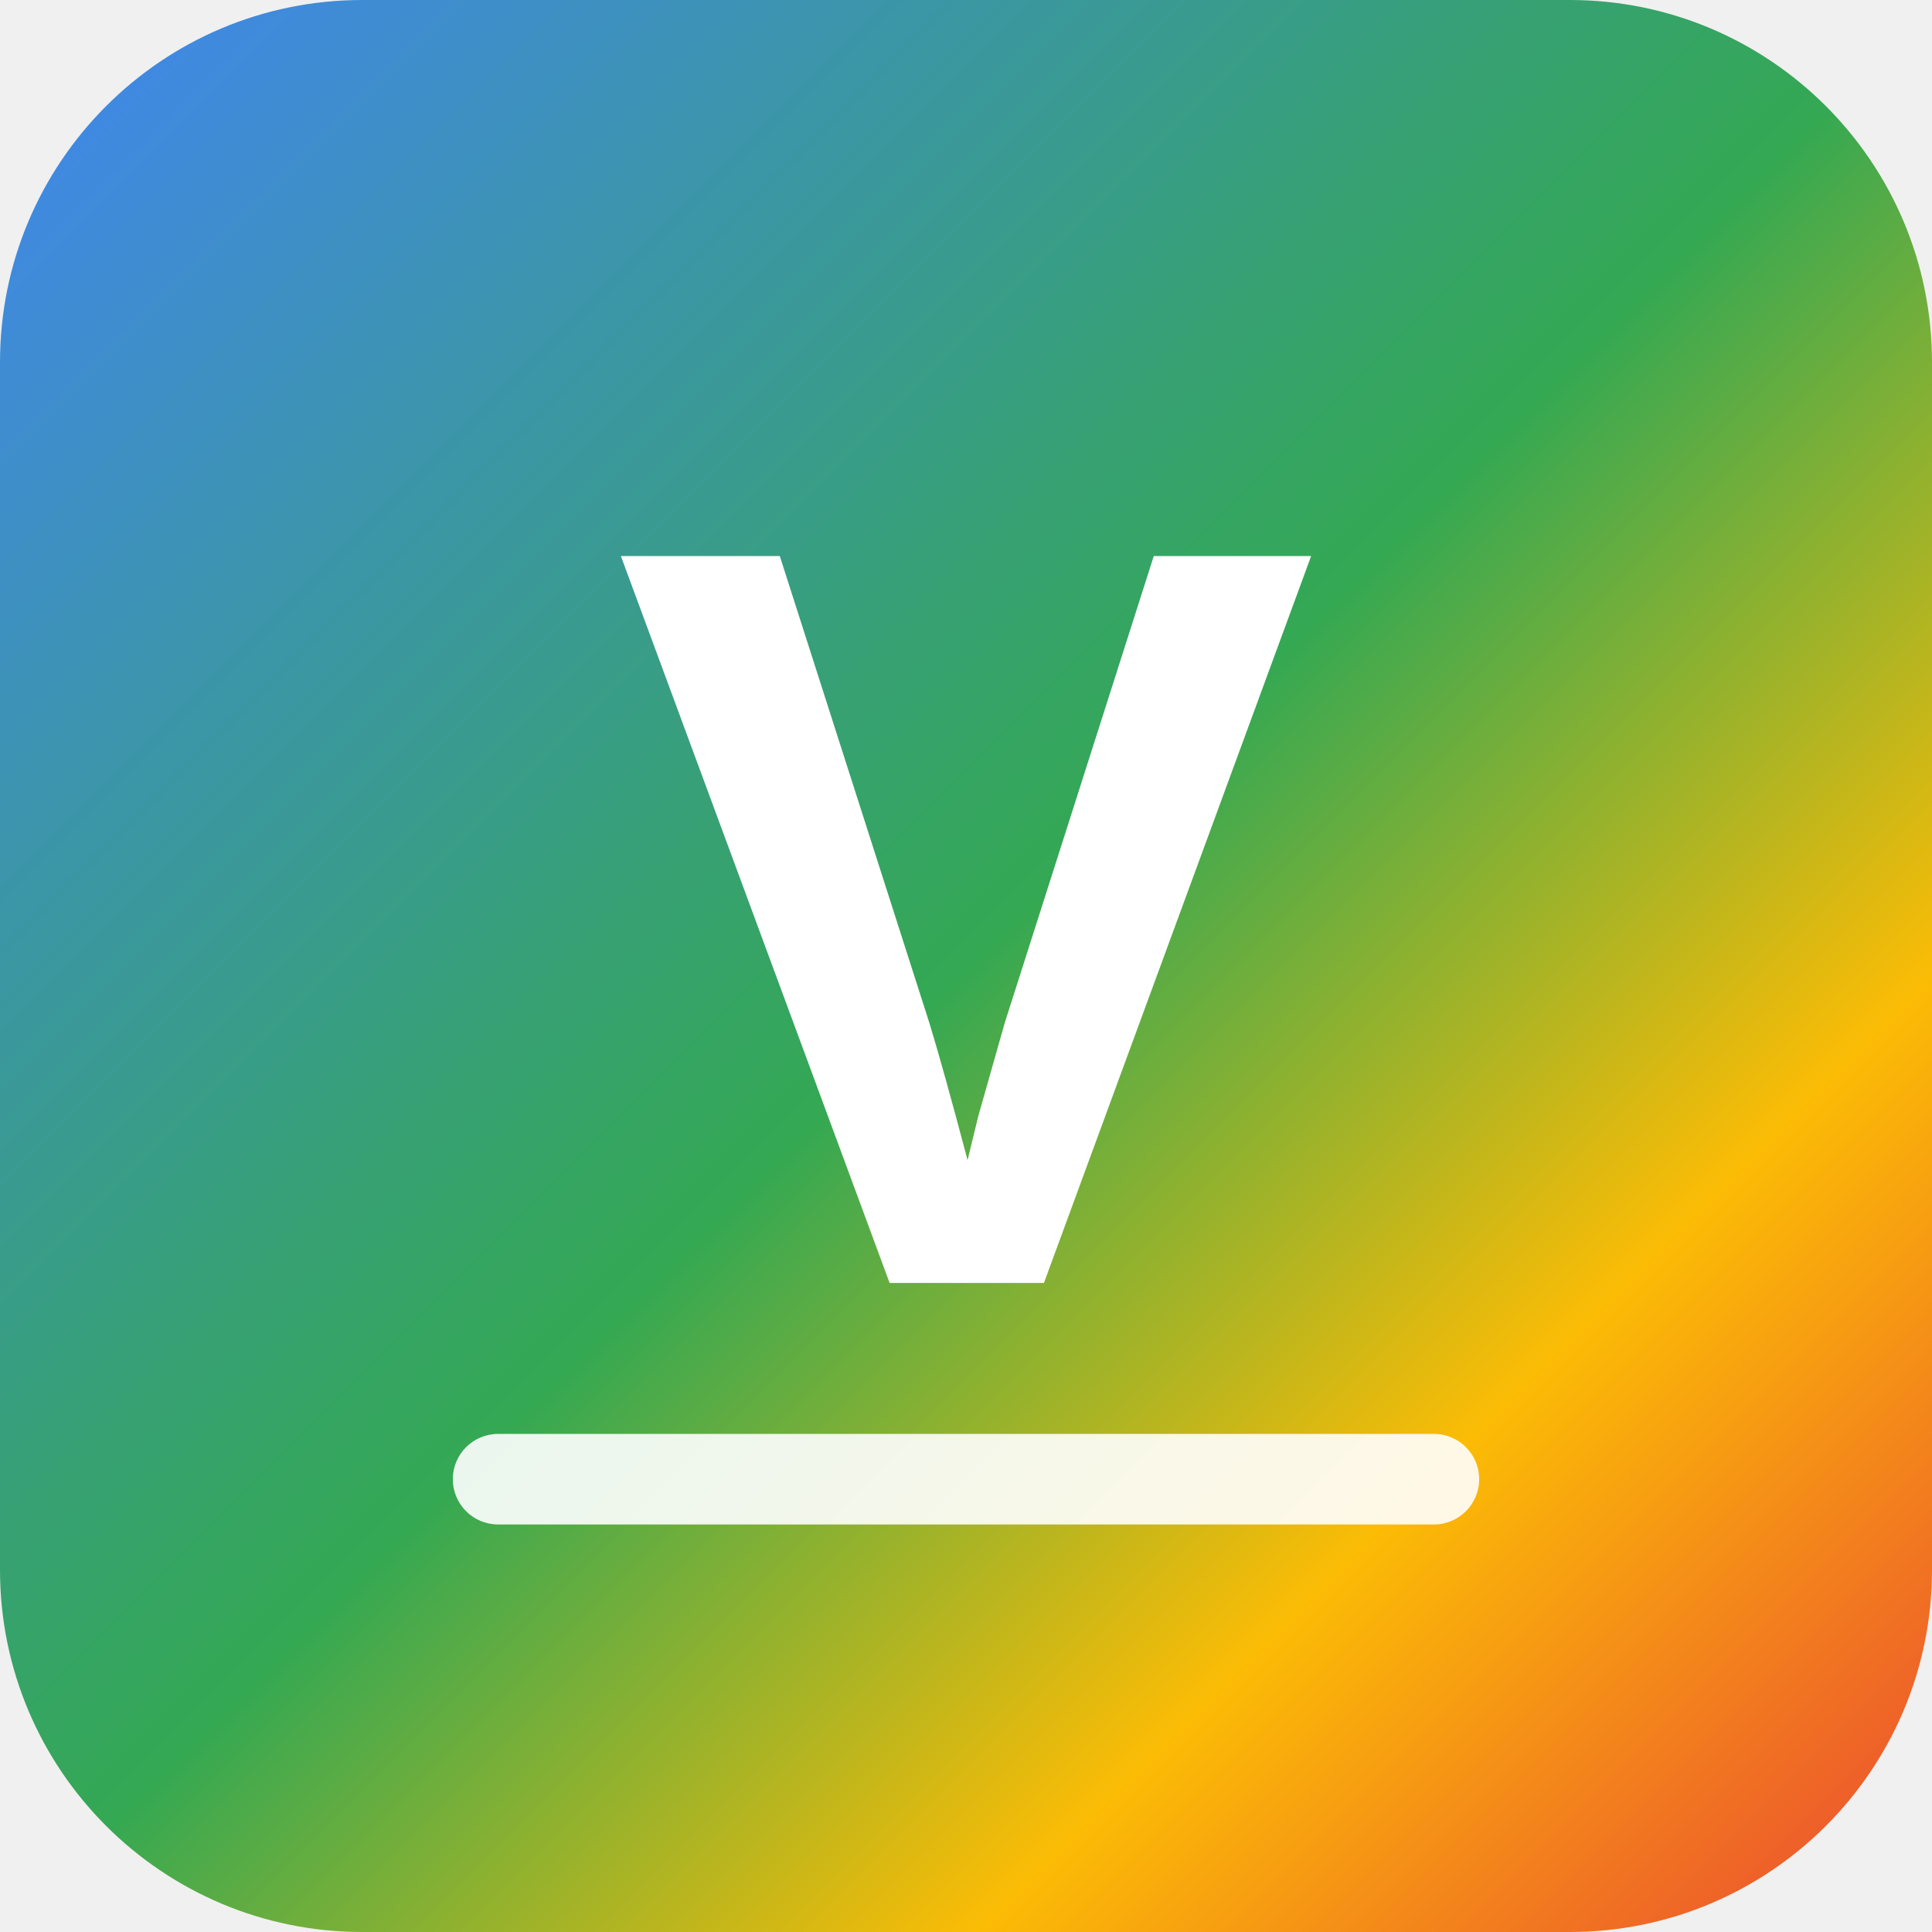
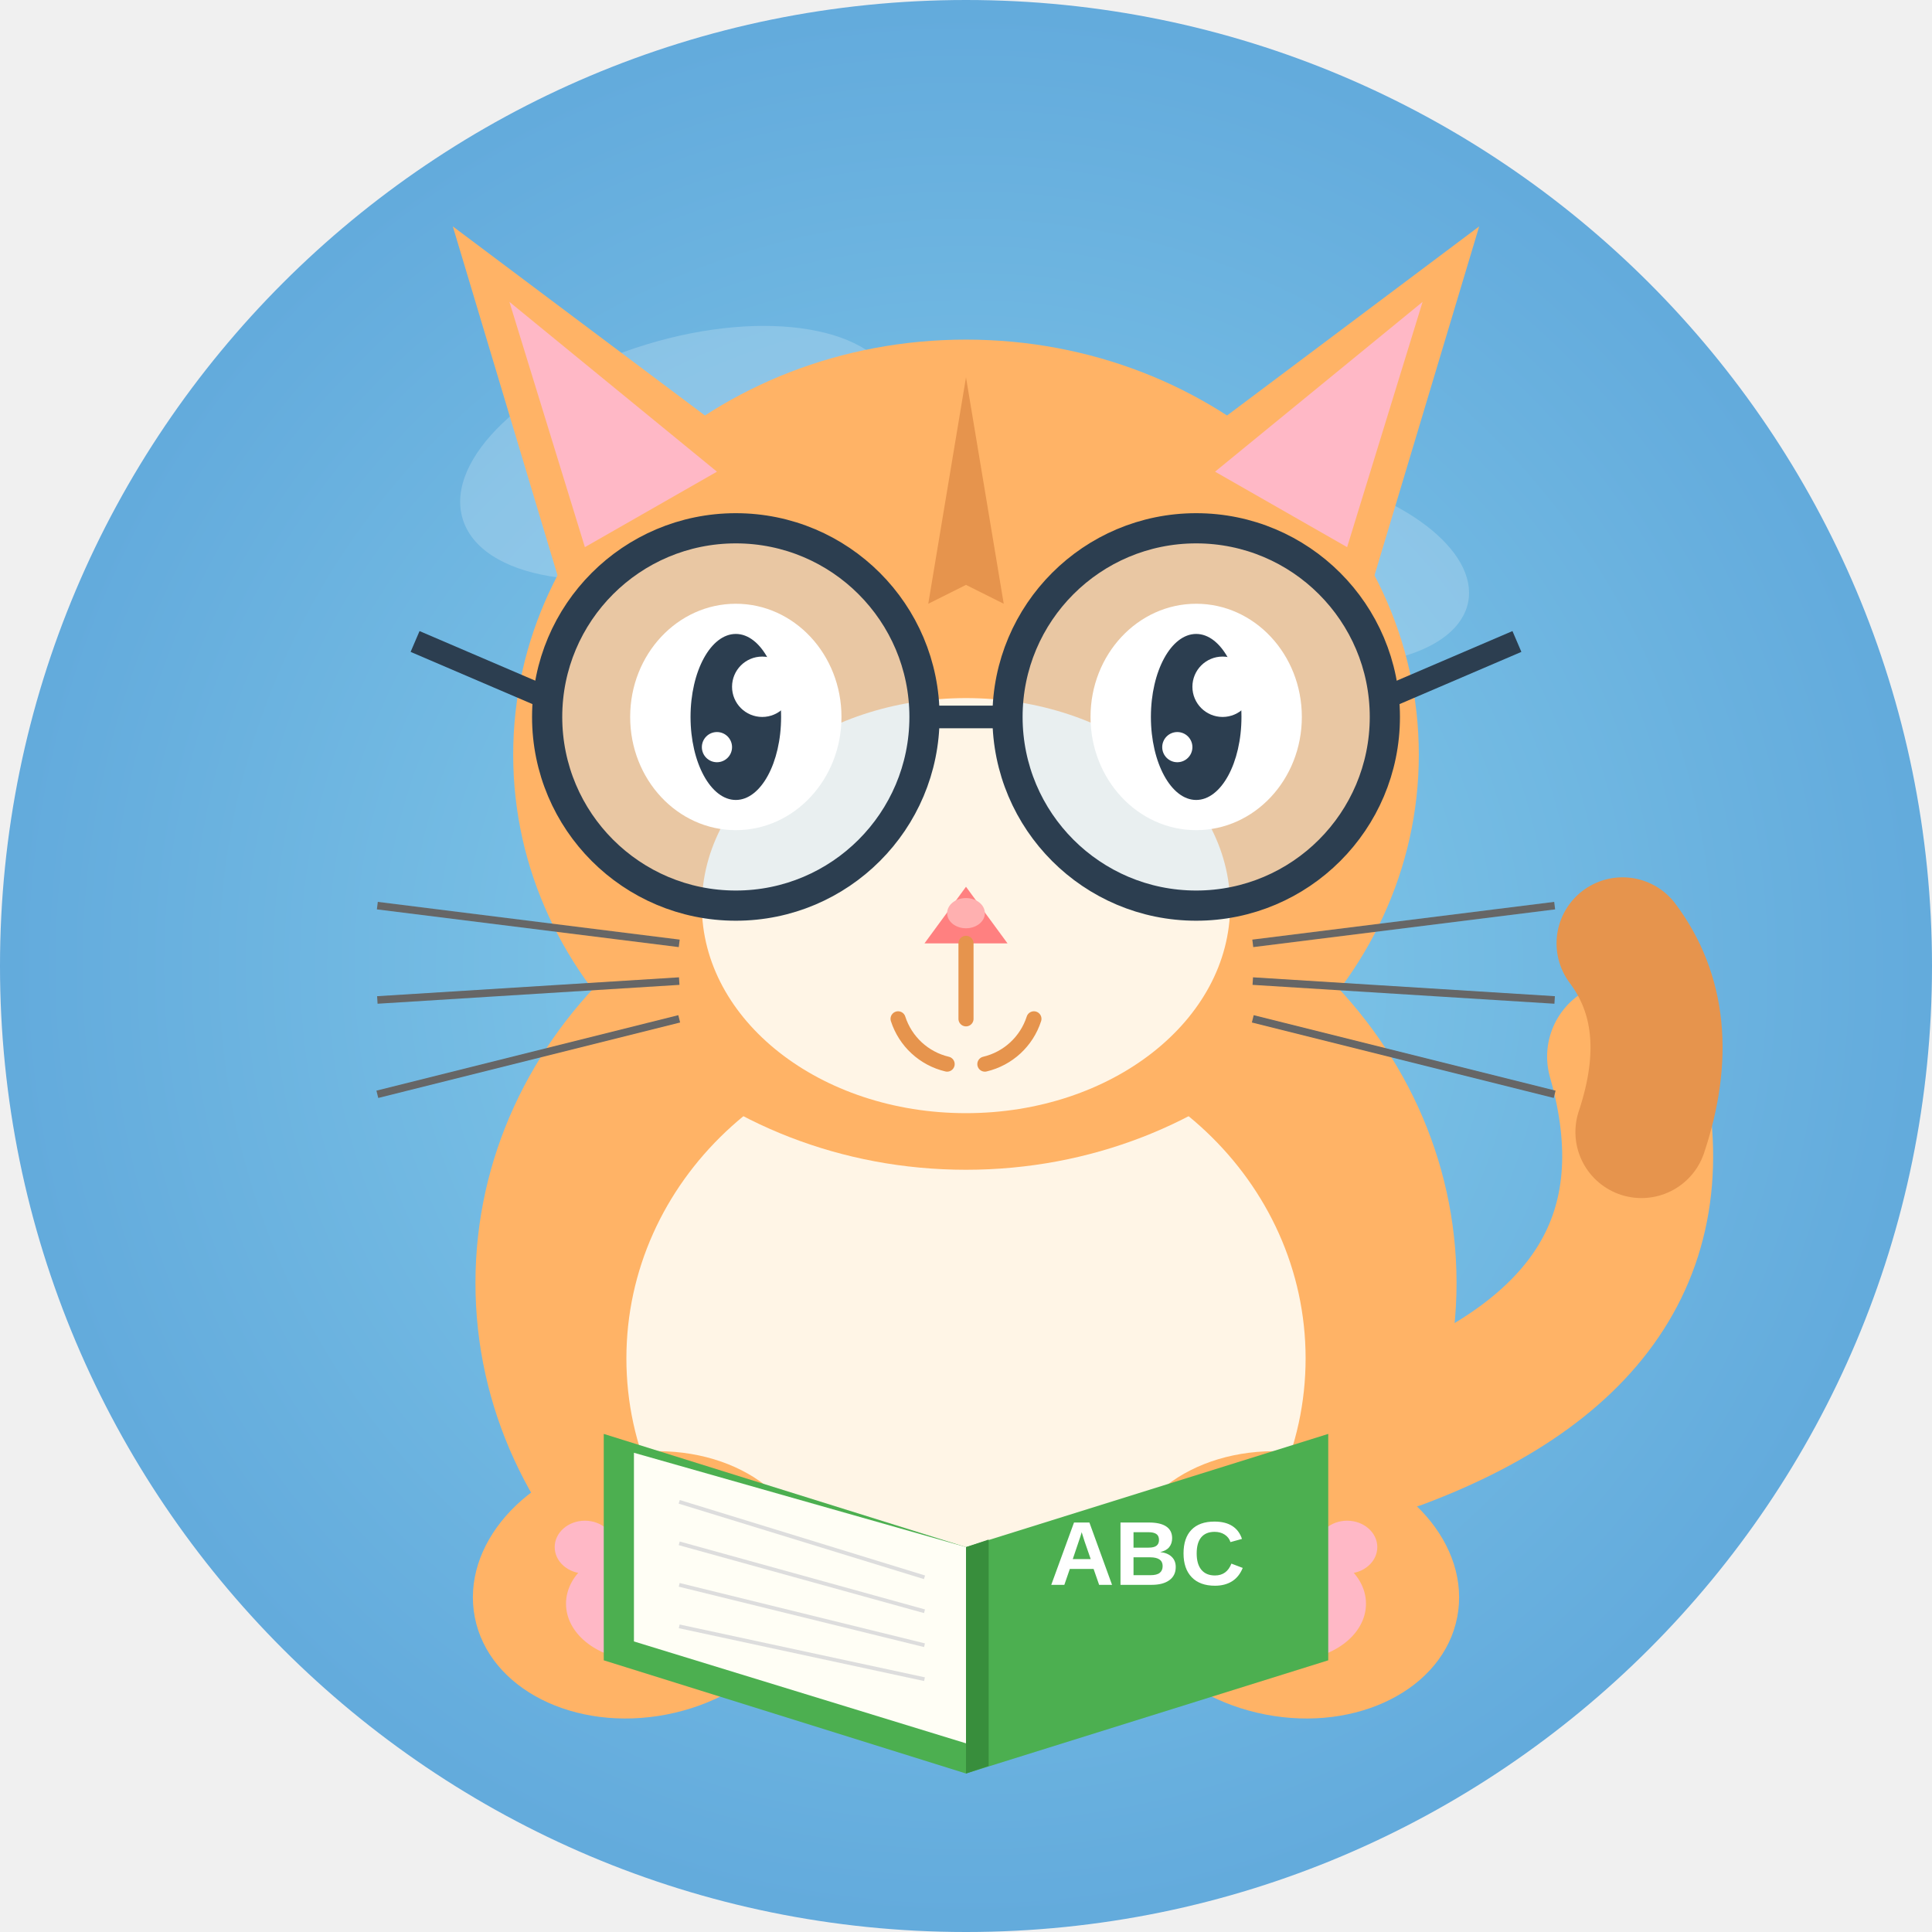
<svg xmlns="http://www.w3.org/2000/svg" viewBox="0 0 512 512">
  <defs>
-     <linearGradient id="grad1" x1="0%" y1="0%" x2="100%" y2="100%">
-       <stop offset="0%" style="stop-color:#4285f4;stop-opacity:1" />
-       <stop offset="50%" style="stop-color:#34a853;stop-opacity:1" />
-       <stop offset="75%" style="stop-color:#fbbc05;stop-opacity:1" />
-       <stop offset="100%" style="stop-color:#ea4335;stop-opacity:1" />
-     </linearGradient>
+     <radialGradient id="skyGrad" cx="50%" cy="50%" r="60%">
+       <stop offset="0%" style="stop-color:#87CEEB" />
+       <stop offset="100%" style="stop-color:#5BA3D9" />
+     </radialGradient>
  </defs>
-   <rect width="512" height="512" rx="96" fill="url(#grad1)" />
-   <text x="256" y="340" font-family="Arial, sans-serif" font-size="280" font-weight="bold" fill="white" text-anchor="middle">V</text>
-   <rect x="120" y="380" width="272" height="24" rx="12" fill="white" opacity="0.9" />
+   <circle cx="256" cy="256" r="256" fill="url(#skyGrad)" />
+   <ellipse cx="180" cy="120" rx="60" ry="30" fill="rgba(255,255,255,0.2)" transform="rotate(-17 180 120)" />
+   <ellipse cx="340" cy="150" rx="50" ry="25" fill="rgba(255,255,255,0.2)" transform="rotate(11 340 150)" />
+   <ellipse cx="256" cy="340" rx="130" ry="120" fill="#FFB366" />
+   <ellipse cx="256" cy="360" rx="90" ry="85" fill="#FFF5E6" />
+   <path d="M370,380 Q450,350 430,280" stroke="#FFB366" stroke-width="40" stroke-linecap="round" fill="none" />
+   <path d="M435,300 Q445,270 430,250" stroke="#E6944D" stroke-width="35" stroke-linecap="round" fill="none" />
+   <ellipse cx="256" cy="200" rx="120" ry="110" fill="#FFB366" />
+   <polygon points="150,160 120,60 200,120" fill="#FFB366" />
+   <polygon points="155,145 135,80 190,125" fill="#FFB8C6" />
+   <polygon points="362,160 392,60 312,120" fill="#FFB366" />
+   <polygon points="357,145 377,80 322,125" fill="#FFB8C6" />
+   <ellipse cx="256" cy="240" rx="70" ry="55" fill="#FFF5E6" />
+   <polygon points="256,100 246,160 256,155 266,160" fill="#E6944D" />
+   <circle cx="195" cy="190" r="50" fill="rgba(200,230,255,0.4)" stroke="#2C3E50" stroke-width="8" />
+   <circle cx="317" cy="190" r="50" fill="rgba(200,230,255,0.4)" stroke="#2C3E50" stroke-width="8" />
+   <line x1="245" y1="190" x2="267" y2="190" stroke="#2C3E50" stroke-width="6" />
+   <line x1="145" y1="185" x2="110" y2="170" stroke="#2C3E50" stroke-width="6" />
+   <line x1="367" y1="185" x2="402" y2="170" stroke="#2C3E50" stroke-width="6" />
+   <ellipse cx="195" cy="190" rx="28" ry="30" fill="white" />
+   <ellipse cx="317" cy="190" rx="28" ry="30" fill="white" />
+   <ellipse cx="195" cy="190" rx="12" ry="22" fill="#2C3E50" />
+   <ellipse cx="317" cy="190" rx="12" ry="22" fill="#2C3E50" />
+   <circle cx="202" cy="182" r="8" fill="white" />
+   <circle cx="324" cy="182" r="8" fill="white" />
+   <circle cx="190" cy="198" r="4" fill="white" />
+   <circle cx="312" cy="198" r="4" fill="white" />
+   <polygon points="256,235 245,250 267,250" fill="#FF8080" />
+   <ellipse cx="256" cy="242" rx="5" ry="4" fill="#FFB0B0" />
+   <line x1="256" y1="250" x2="256" y2="270" stroke="#E6944D" stroke-width="4" stroke-linecap="round" />
+   <path d="M238,270 A18,18 0 0,0 251,282" stroke="#E6944D" stroke-width="4" stroke-linecap="round" fill="none" />
+   <path d="M274,270 A18,18 0 0,1 261,282" stroke="#E6944D" stroke-width="4" stroke-linecap="round" fill="none" />
+   <g stroke="#666" stroke-width="2">
+     <line x1="180" y1="250" x2="100" y2="240" />
+     <line x1="180" y1="260" x2="100" y2="265" />
+     <line x1="180" y1="270" x2="100" y2="290" />
+     <line x1="332" y1="250" x2="412" y2="240" />
+     <line x1="332" y1="260" x2="412" y2="265" />
+     <line x1="332" y1="270" x2="412" y2="290" />
+   </g>
+   <ellipse cx="170" cy="420" rx="45" ry="35" fill="#FFB366" transform="rotate(-11 170 420)" />
+   <ellipse cx="170" cy="425" rx="20" ry="15" fill="#FFB8C6" />
+   <ellipse cx="155" cy="410" rx="8" ry="7" fill="#FFB8C6" />
+   <ellipse cx="170" cy="405" rx="8" ry="7" fill="#FFB8C6" />
+   <ellipse cx="185" cy="410" rx="8" ry="7" fill="#FFB8C6" />
+   <ellipse cx="342" cy="420" rx="45" ry="35" fill="#FFB366" transform="rotate(11 342 420)" />
+   <ellipse cx="342" cy="425" rx="20" ry="15" fill="#FFB8C6" />
+   <ellipse cx="327" cy="410" rx="8" ry="7" fill="#FFB8C6" />
+   <ellipse cx="342" cy="405" rx="8" ry="7" fill="#FFB8C6" />
+   <ellipse cx="357" cy="410" rx="8" ry="7" fill="#FFB8C6" />
+   <polygon points="160,380 256,410 352,380 352,440 256,470 160,440" fill="#4CAF50" />
+   <polygon points="168,385 256,410 256,462 168,435" fill="#FFFEF5" />
+   <polygon points="256,410 256,470 262,468 262,408" fill="#388E3C" />
+   <g stroke="#ddd" stroke-width="1">
+     <line x1="180" y1="398" x2="245" y2="418" />
+     <line x1="180" y1="409" x2="245" y2="427" />
+     <line x1="180" y1="420" x2="245" y2="436" />
+     <line x1="180" y1="431" x2="245" y2="445" />
+   </g>
+   <text x="304" y="420" font-family="Arial, sans-serif" font-size="24" font-weight="bold" fill="white" text-anchor="middle">ABC</text>
</svg>
